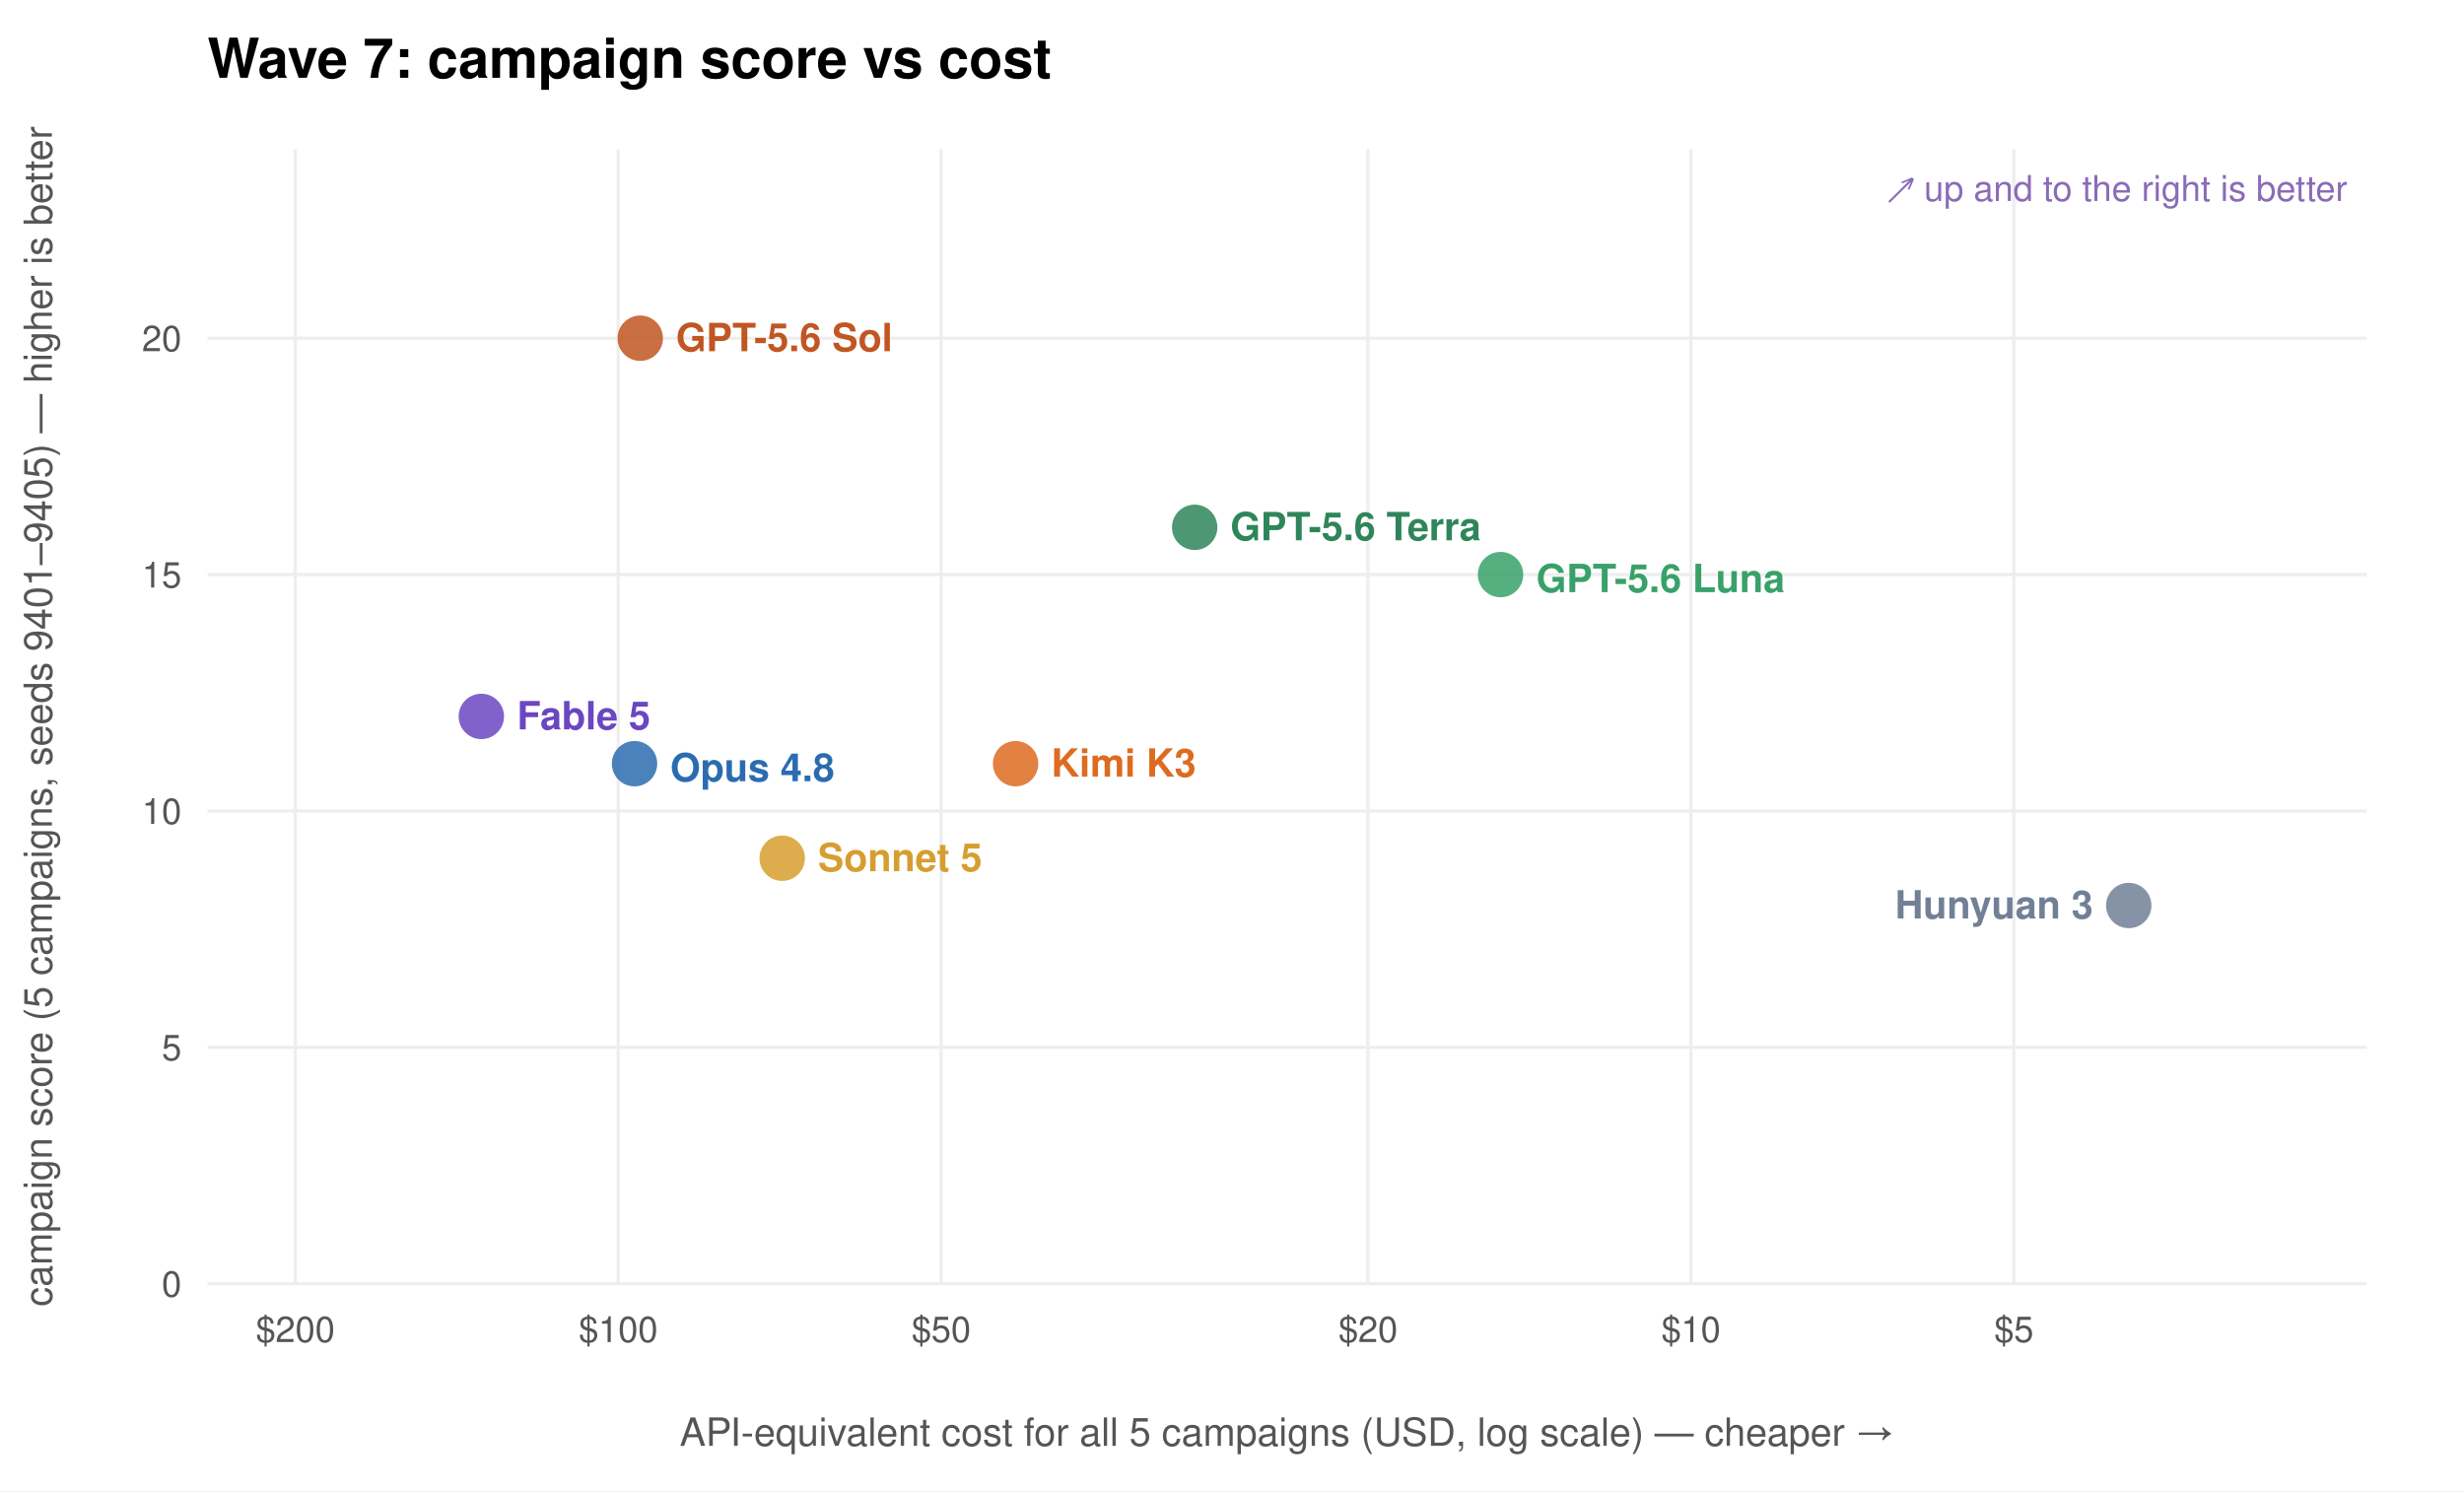
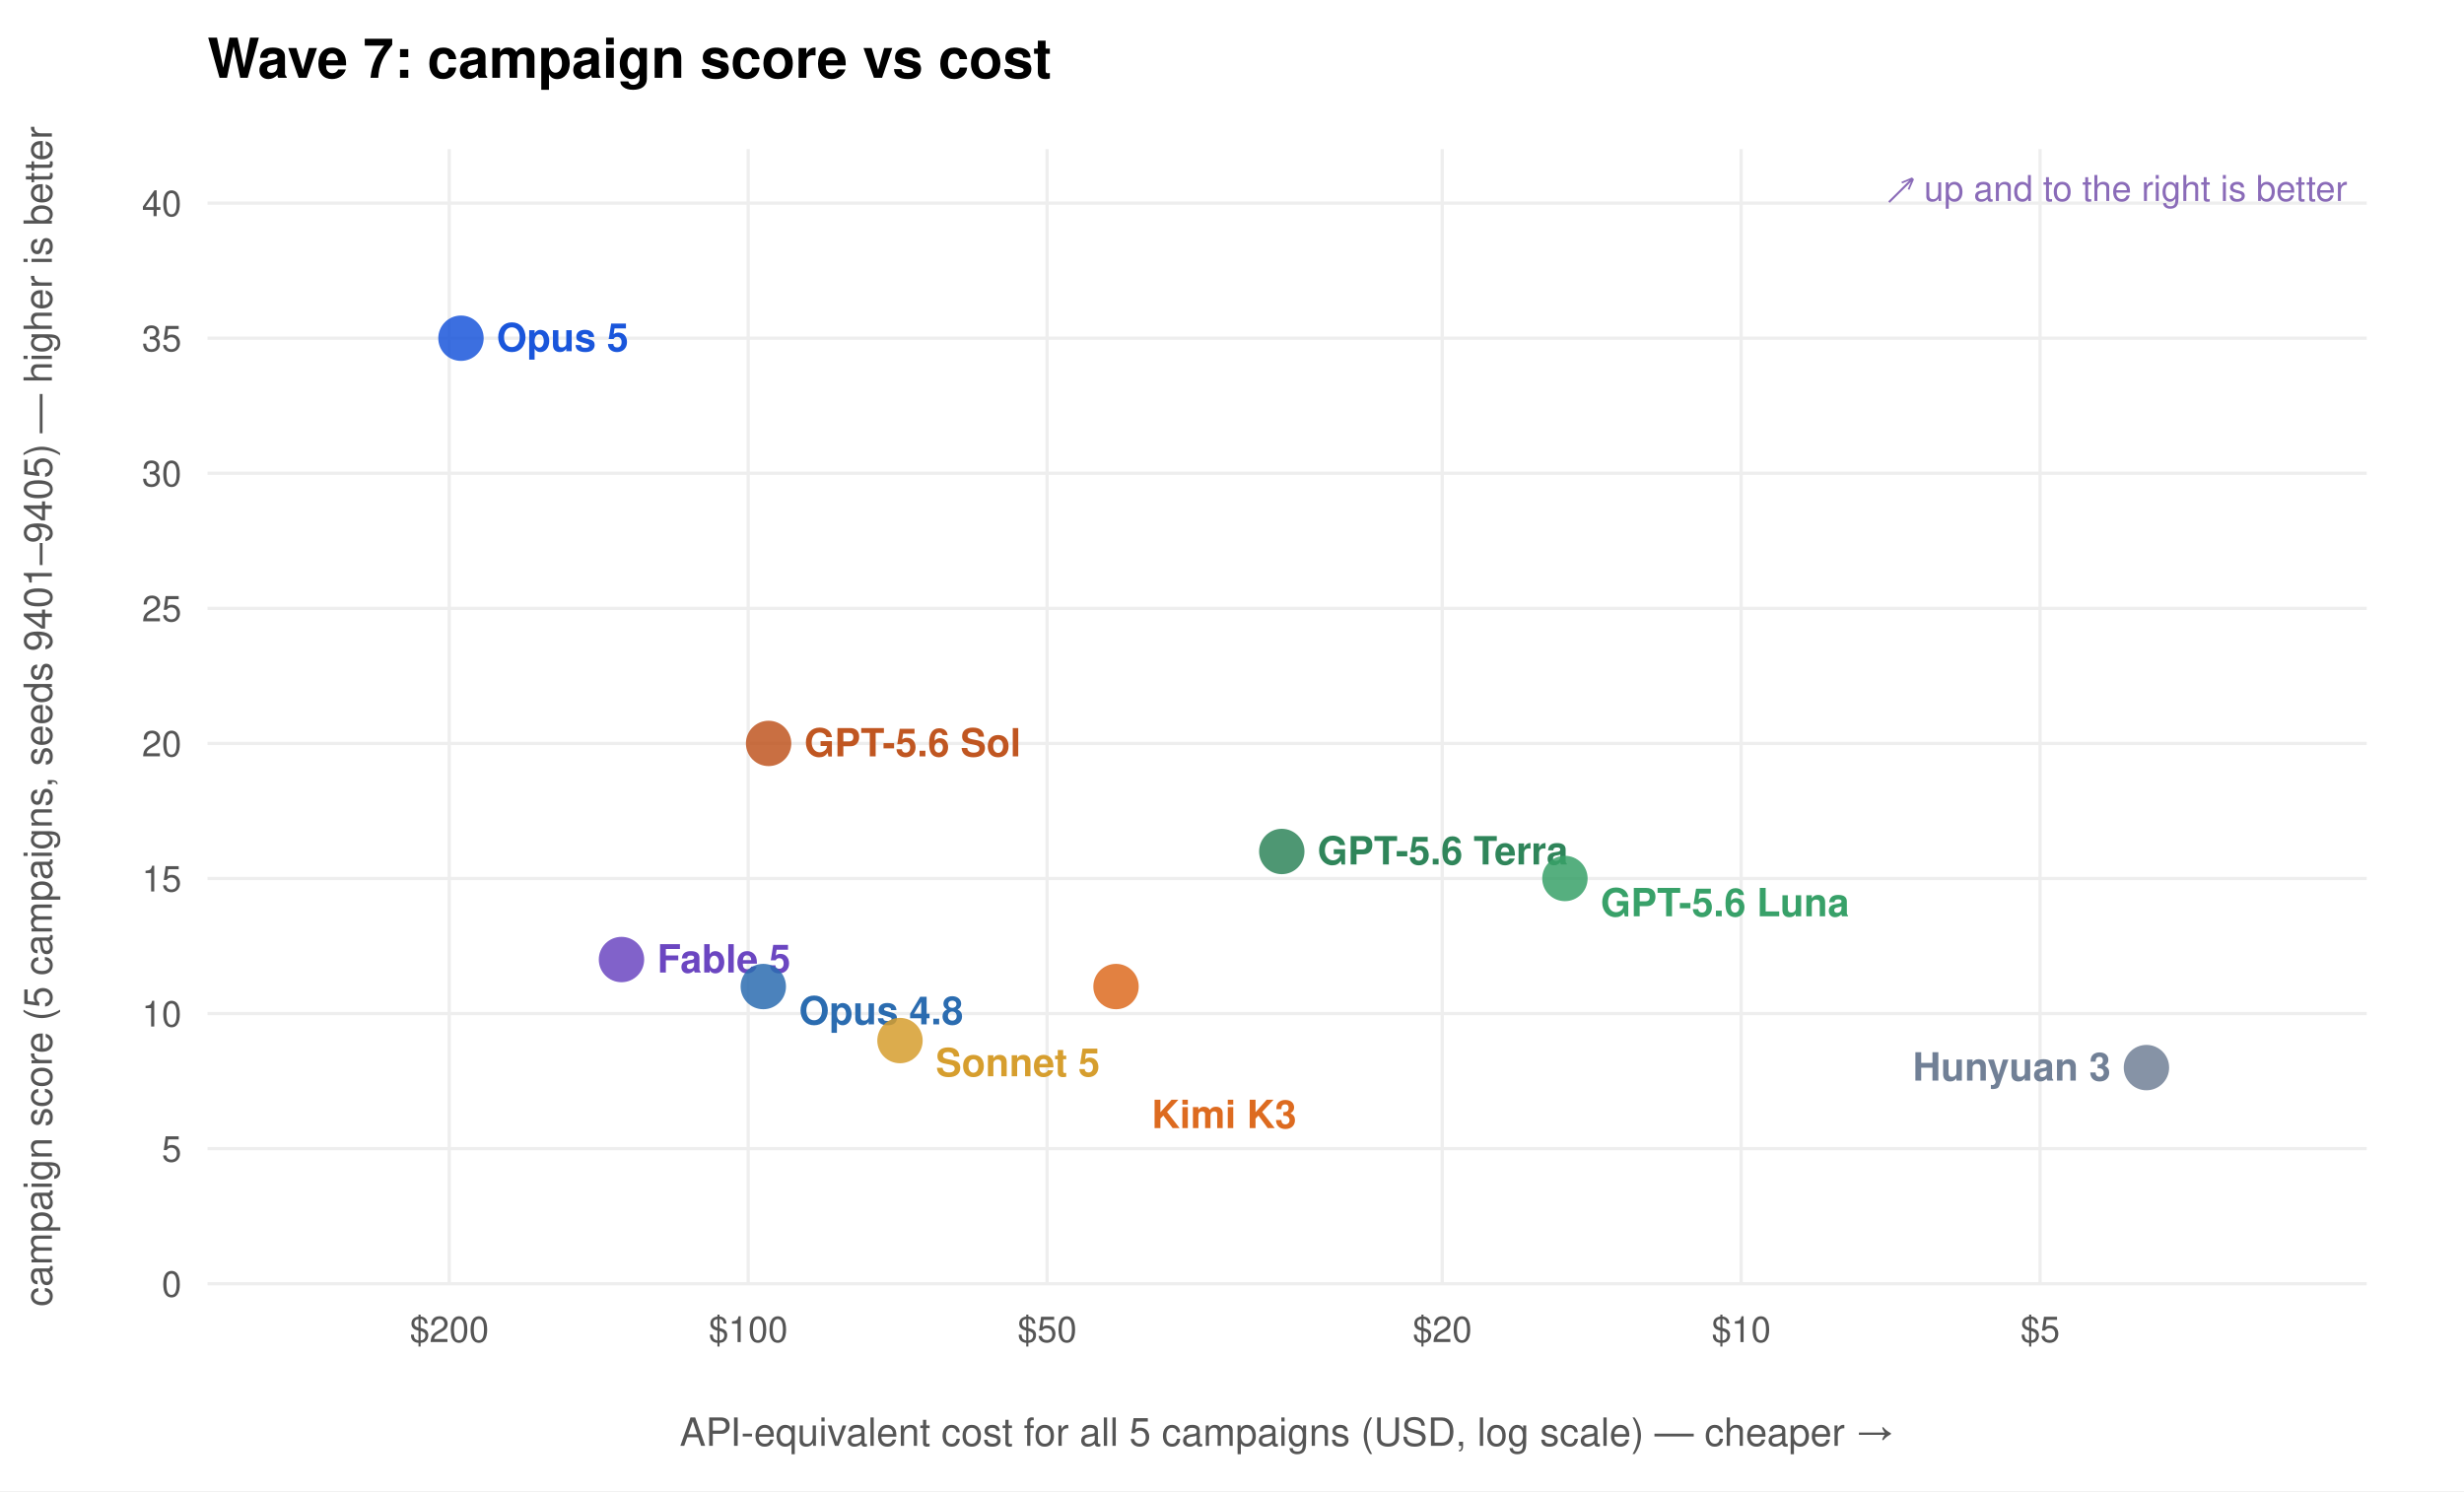
<svg xmlns="http://www.w3.org/2000/svg" width="760" height="460" viewBox="0 0 760 460" font-family="Helvetica, Arial, sans-serif">
  <rect width="760" height="460" fill="white" />
  <text x="64" y="24" font-size="17" font-weight="bold">Wave 7: campaign score vs cost</text>
  <line x1="64" y1="396.0" x2="730" y2="396.0" stroke="#eee" />
  <text x="56" y="400.0" font-size="11" text-anchor="end" fill="#555">0</text>
-   <line x1="64" y1="323.083" x2="730" y2="323.083" stroke="#eee" />
-   <text x="56" y="327.083" font-size="11" text-anchor="end" fill="#555">5</text>
-   <line x1="64" y1="250.167" x2="730" y2="250.167" stroke="#eee" />
-   <text x="56" y="254.167" font-size="11" text-anchor="end" fill="#555">10</text>
-   <line x1="64" y1="177.25" x2="730" y2="177.25" stroke="#eee" />
-   <text x="56" y="181.25" font-size="11" text-anchor="end" fill="#555">15</text>
+   <line x1="64" y1="354.333" x2="730" y2="354.333" stroke="#eee" />
+   <text x="56" y="358.333" font-size="11" text-anchor="end" fill="#555">5</text>
+   <line x1="64" y1="312.667" x2="730" y2="312.667" stroke="#eee" />
+   <text x="56" y="316.667" font-size="11" text-anchor="end" fill="#555">10</text>
+   <line x1="64" y1="271.0" x2="730" y2="271.0" stroke="#eee" />
+   <text x="56" y="275.0" font-size="11" text-anchor="end" fill="#555">15</text>
+   <line x1="64" y1="229.333" x2="730" y2="229.333" stroke="#eee" />
+   <text x="56" y="233.333" font-size="11" text-anchor="end" fill="#555">20</text>
+   <line x1="64" y1="187.667" x2="730" y2="187.667" stroke="#eee" />
+   <text x="56" y="191.667" font-size="11" text-anchor="end" fill="#555">25</text>
+   <line x1="64" y1="146.0" x2="730" y2="146.0" stroke="#eee" />
+   <text x="56" y="150.0" font-size="11" text-anchor="end" fill="#555">30</text>
  <line x1="64" y1="104.333" x2="730" y2="104.333" stroke="#eee" />
-   <text x="56" y="108.333" font-size="11" text-anchor="end" fill="#555">20</text>
-   <line x1="621.146" y1="46" x2="621.146" y2="396" stroke="#eee" />
-   <text x="621.146" y="414" font-size="11" text-anchor="middle" fill="#555">$5</text>
-   <line x1="521.544" y1="46" x2="521.544" y2="396" stroke="#eee" />
-   <text x="521.544" y="414" font-size="11" text-anchor="middle" fill="#555">$10</text>
-   <line x1="421.942" y1="46" x2="421.942" y2="396" stroke="#eee" />
-   <text x="421.942" y="414" font-size="11" text-anchor="middle" fill="#555">$20</text>
-   <line x1="290.276" y1="46" x2="290.276" y2="396" stroke="#eee" />
-   <text x="290.276" y="414" font-size="11" text-anchor="middle" fill="#555">$50</text>
-   <line x1="190.674" y1="46" x2="190.674" y2="396" stroke="#eee" />
-   <text x="190.674" y="414" font-size="11" text-anchor="middle" fill="#555">$100</text>
-   <line x1="91.072" y1="46" x2="91.072" y2="396" stroke="#eee" />
-   <text x="91.072" y="414" font-size="11" text-anchor="middle" fill="#555">$200</text>
+   <text x="56" y="108.333" font-size="11" text-anchor="end" fill="#555">35</text>
+   <line x1="64" y1="62.667" x2="730" y2="62.667" stroke="#eee" />
+   <text x="56" y="66.667" font-size="11" text-anchor="end" fill="#555">40</text>
+   <line x1="629.238" y1="46" x2="629.238" y2="396" stroke="#eee" />
+   <text x="629.238" y="414" font-size="11" text-anchor="middle" fill="#555">$5</text>
+   <line x1="537.04" y1="46" x2="537.04" y2="396" stroke="#eee" />
+   <text x="537.04" y="414" font-size="11" text-anchor="middle" fill="#555">$10</text>
+   <line x1="444.842" y1="46" x2="444.842" y2="396" stroke="#eee" />
+   <text x="444.842" y="414" font-size="11" text-anchor="middle" fill="#555">$20</text>
+   <line x1="322.962" y1="46" x2="322.962" y2="396" stroke="#eee" />
+   <text x="322.962" y="414" font-size="11" text-anchor="middle" fill="#555">$50</text>
+   <line x1="230.764" y1="46" x2="230.764" y2="396" stroke="#eee" />
+   <text x="230.764" y="414" font-size="11" text-anchor="middle" fill="#555">$100</text>
+   <line x1="138.566" y1="46" x2="138.566" y2="396" stroke="#eee" />
+   <text x="138.566" y="414" font-size="11" text-anchor="middle" fill="#555">$200</text>
  <text x="397.0" y="446" font-size="12" text-anchor="middle" fill="#555">API-equivalent cost for all 5 campaigns (USD, log scale) — cheaper →</text>
  <text x="16" y="221.0" font-size="12" fill="#555" transform="rotate(-90 16 221.0)" text-anchor="middle">campaign score (5 campaigns, seeds 9401–9405) — higher is better</text>
  <text x="724" y="62" font-size="11" text-anchor="end" fill="#8a6bb8">↗ up and to the right is better</text>
-   <circle cx="148.462" cy="221.0" r="7" fill="#6b46c1" opacity="0.85" />
-   <text x="159.462" y="225.0" font-size="12" font-weight="bold" fill="#6b46c1" text-anchor="start">Fable 5</text>
-   <circle cx="195.715" cy="235.583" r="7" fill="#2b6cb0" opacity="0.85" />
-   <text x="206.715" y="241.0" font-size="12" font-weight="bold" fill="#2b6cb0" text-anchor="start">Opus 4.8</text>
-   <circle cx="197.482" cy="104.333" r="7" fill="#c05621" opacity="0.85" />
-   <text x="208.482" y="108.333" font-size="12" font-weight="bold" fill="#c05621" text-anchor="start">GPT-5.6 Sol</text>
-   <circle cx="241.262" cy="264.75" r="7" fill="#d69e2e" opacity="0.85" />
-   <text x="252.262" y="268.75" font-size="12" font-weight="bold" fill="#d69e2e" text-anchor="start">Sonnet 5</text>
-   <circle cx="313.25" cy="235.583" r="7" fill="#dd6b20" opacity="0.85" />
-   <text x="324.25" y="239.583" font-size="12" font-weight="bold" fill="#dd6b20" text-anchor="start">Kimi K3</text>
-   <circle cx="368.483" cy="162.667" r="7" fill="#2f855a" opacity="0.85" />
-   <text x="379.483" y="166.667" font-size="12" font-weight="bold" fill="#2f855a" text-anchor="start">GPT-5.6 Terra</text>
-   <circle cx="462.83" cy="177.25" r="7" fill="#38a169" opacity="0.85" />
-   <text x="473.83" y="182.667" font-size="12" font-weight="bold" fill="#38a169" text-anchor="start">GPT-5.6 Luna</text>
-   <circle cx="656.597" cy="279.333" r="7" fill="#718096" opacity="0.85" />
-   <text x="645.597" y="283.333" font-size="12" font-weight="bold" fill="#718096" text-anchor="end">Hunyuan 3</text>
+   <circle cx="142.184" cy="104.333" r="7" fill="#1a56db" opacity="0.85" />
+   <text x="153.184" y="108.333" font-size="12" font-weight="bold" fill="#1a56db" text-anchor="start">Opus 5</text>
+   <circle cx="191.691" cy="296.0" r="7" fill="#6b46c1" opacity="0.85" />
+   <text x="202.691" y="300.0" font-size="12" font-weight="bold" fill="#6b46c1" text-anchor="start">Fable 5</text>
+   <circle cx="235.431" cy="304.333" r="7" fill="#2b6cb0" opacity="0.85" />
+   <text x="246.431" y="316.0" font-size="12" font-weight="bold" fill="#2b6cb0" text-anchor="start">Opus 4.8</text>
+   <circle cx="237.067" cy="229.333" r="7" fill="#c05621" opacity="0.85" />
+   <text x="248.067" y="233.333" font-size="12" font-weight="bold" fill="#c05621" text-anchor="start">GPT-5.6 Sol</text>
+   <circle cx="277.592" cy="321.0" r="7" fill="#d69e2e" opacity="0.85" />
+   <text x="288.592" y="332.0" font-size="12" font-weight="bold" fill="#d69e2e" text-anchor="start">Sonnet 5</text>
+   <circle cx="344.229" cy="304.333" r="7" fill="#dd6b20" opacity="0.85" />
+   <text x="355.229" y="348.0" font-size="12" font-weight="bold" fill="#dd6b20" text-anchor="start">Kimi K3</text>
+   <circle cx="395.356" cy="262.667" r="7" fill="#2f855a" opacity="0.85" />
+   <text x="406.356" y="266.667" font-size="12" font-weight="bold" fill="#2f855a" text-anchor="start">GPT-5.6 Terra</text>
+   <circle cx="482.69" cy="271.0" r="7" fill="#38a169" opacity="0.85" />
+   <text x="493.69" y="282.667" font-size="12" font-weight="bold" fill="#38a169" text-anchor="start">GPT-5.6 Luna</text>
+   <circle cx="662.053" cy="329.333" r="7" fill="#718096" opacity="0.85" />
+   <text x="651.053" y="333.333" font-size="12" font-weight="bold" fill="#718096" text-anchor="end">Hunyuan 3</text>
</svg>
